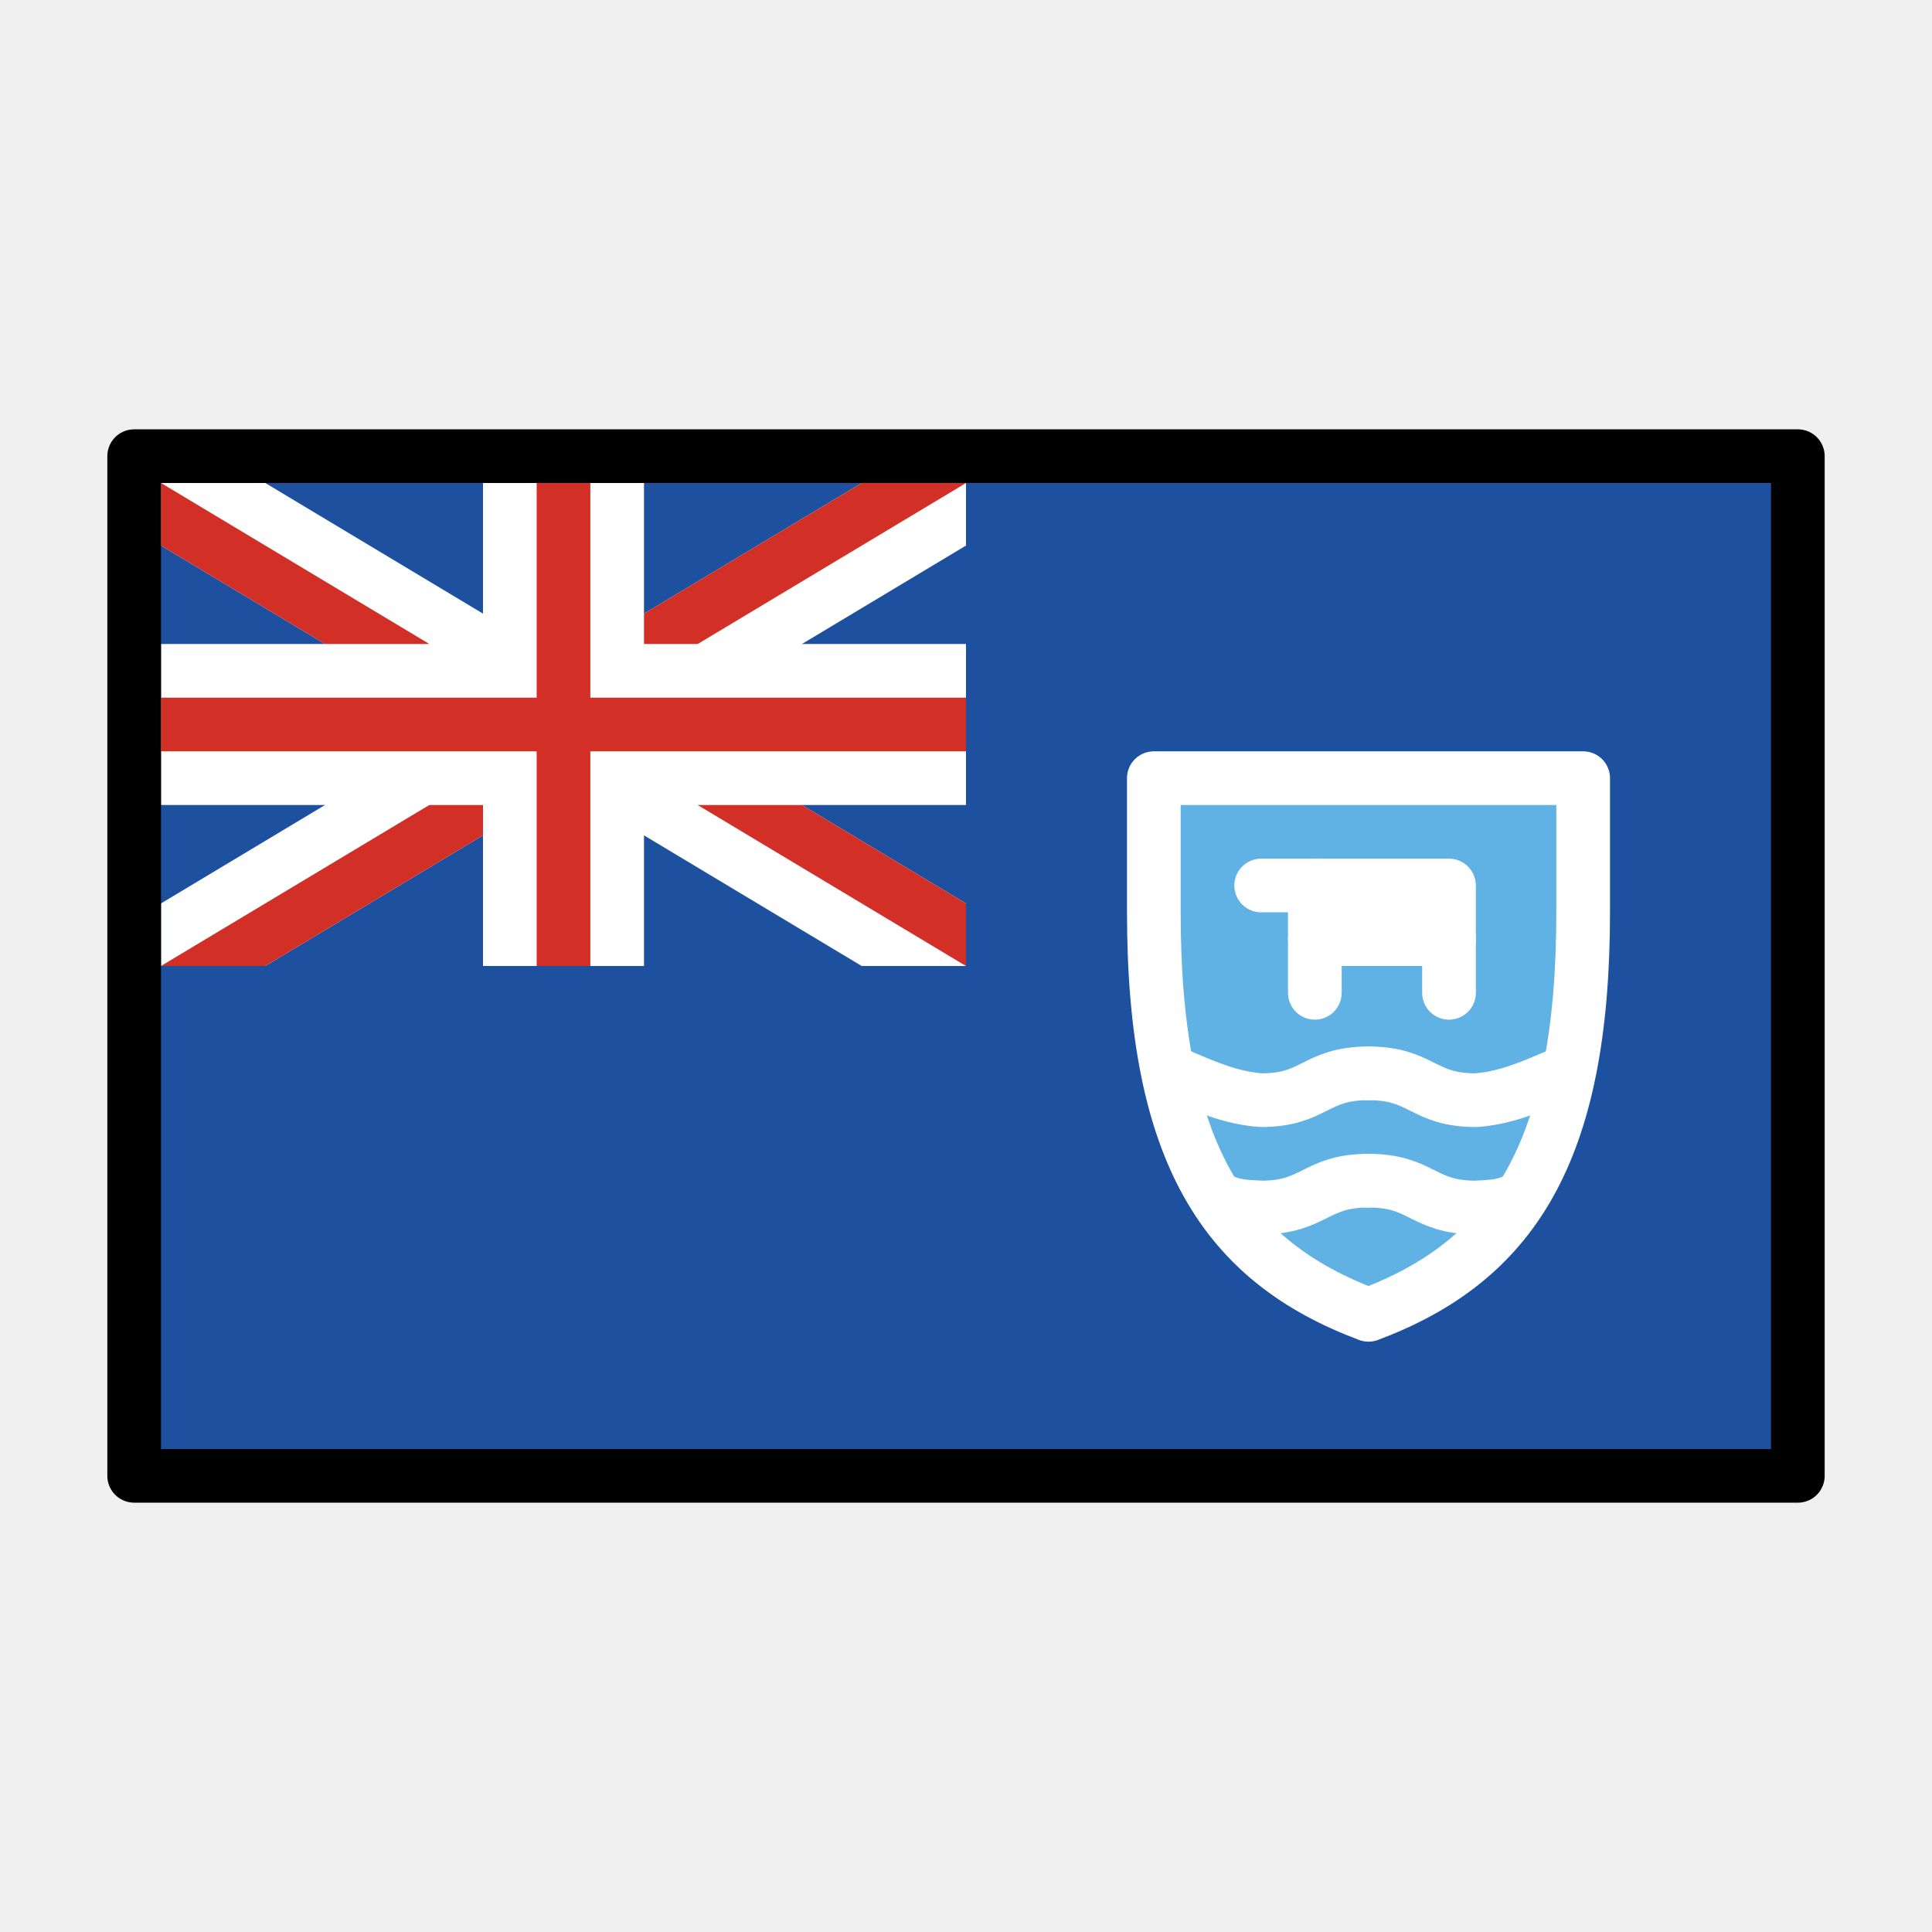
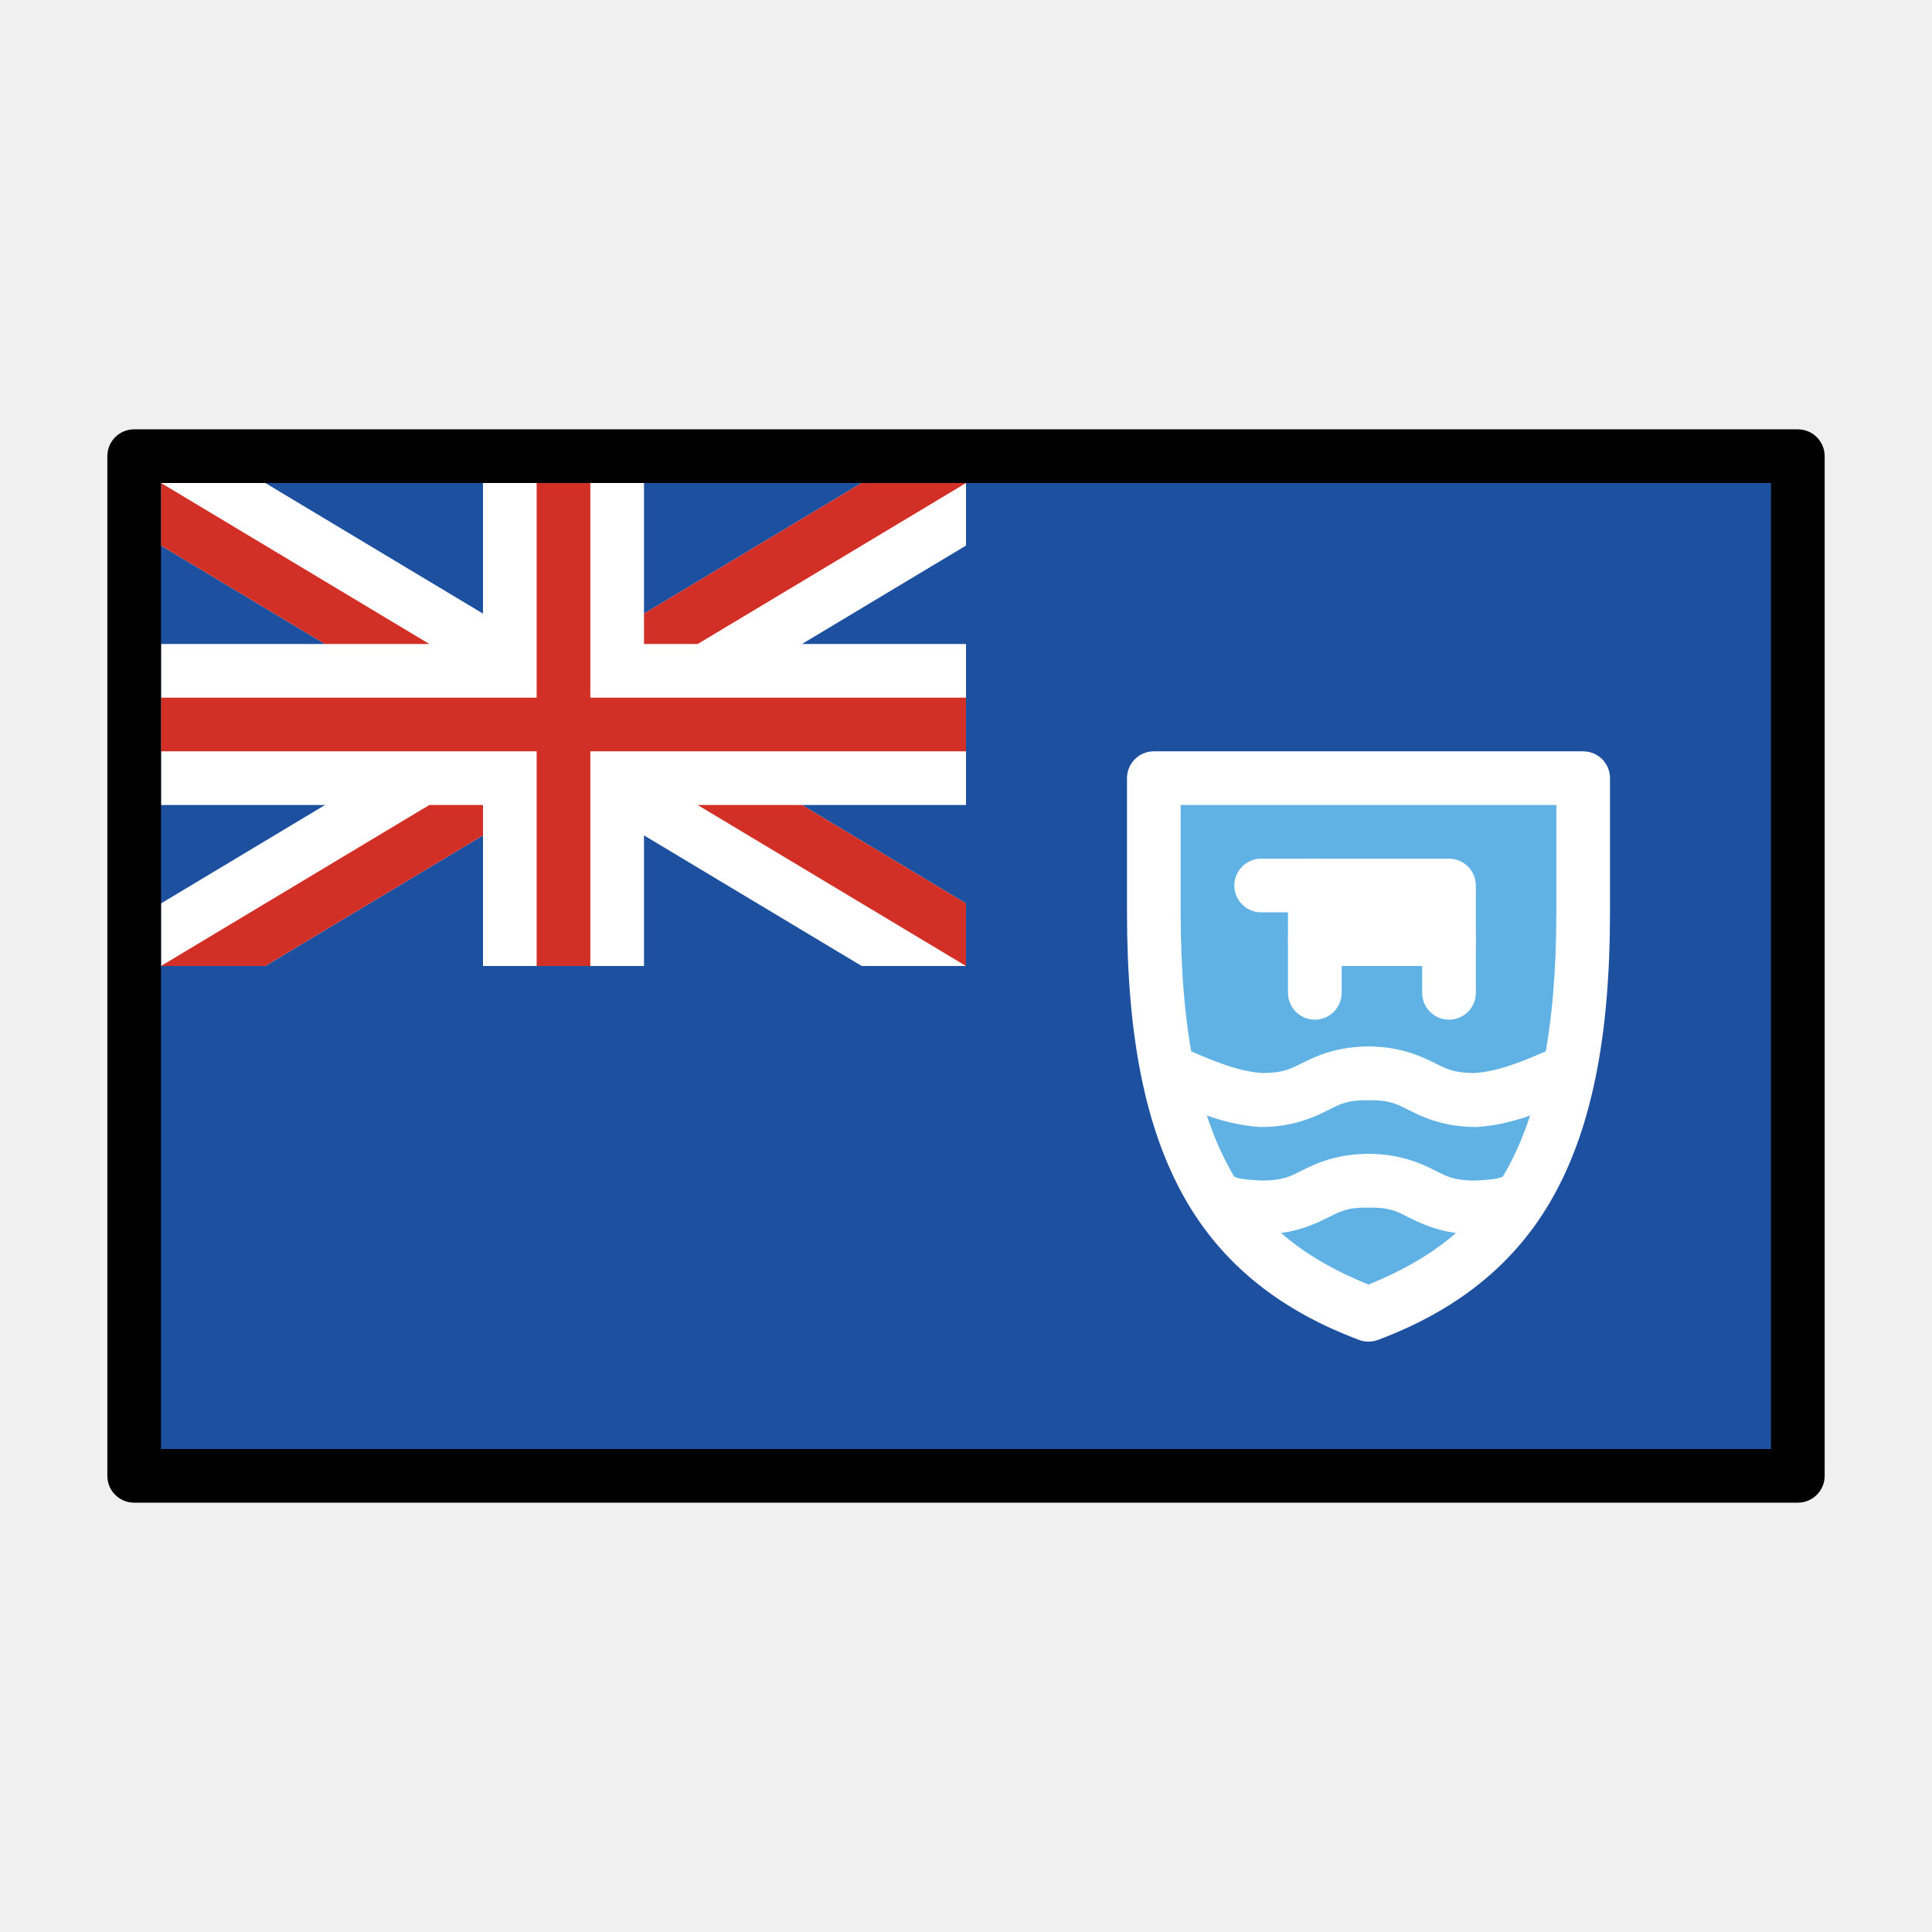
- <svg xmlns="http://www.w3.org/2000/svg" id="emoji" viewBox="0 0 72 72">
-   <g id="color">
-     <rect x="5" y="17" width="62" height="38" fill="#1e50a0" />
-     <g>
-       <polygon fill="#fff" points="9.887 18 6 18 6 20.332 32.113 36 36 36 36 33.668 9.887 18" />
-       <polygon fill="#fff" points="36 20.332 36 18 32.113 18 6 33.668 6 36 9.887 36 36 20.332" />
-       <rect x="6" y="24" width="30" height="6" fill="#fff" />
-       <rect x="18" y="18" width="6" height="18" fill="#fff" />
-       <rect x="20" y="18" width="2" height="18" fill="#d22f27" />
-       <rect x="6" y="26" width="30" height="2" fill="#d22f27" />
-       <polygon fill="#d22f27" points="36 33.668 29.887 30 26 30 36 36 36 35.999 36 33.668" />
-       <polygon fill="#d22f27" points="36 18 32.113 18 24 22.868 24 24 26.001 24 36 18.001 36 18" />
-       <polygon fill="#d22f27" points="6 20.332 12.113 24 16.001 24 6.001 18 6 18.001 6 20.332" />
-       <polygon fill="#d22f27" points="6 36 9.887 36 18 31.132 18 30 16 30 6 35.999 6 36" />
-     </g>
-     <path fill="#61b2e4" d="M59,29v5c0,9-2.667,13-8,15-5.333-2-8-6-8-15V29Z" />
-     <path fill="none" stroke="#fff" stroke-linecap="round" stroke-linejoin="round" stroke-width="2" d="M59,29v5c0,9-2.667,13-8,15-5.333-2-8-6-8-15V29Z" />
-     <rect x="49" y="33" width="5" height="2" fill="none" stroke="#fff" stroke-linecap="round" stroke-linejoin="round" stroke-width="2" />
-     <line x1="54" x2="54" y1="35" y2="37" fill="none" stroke="#fff" stroke-linecap="round" stroke-linejoin="round" stroke-width="2" />
-     <line x1="49" x2="49" y1="35" y2="37" fill="none" stroke="#fff" stroke-linecap="round" stroke-linejoin="round" stroke-width="2" />
-     <line x1="47" x2="49" y1="33" y2="33" fill="none" stroke="#fff" stroke-linecap="round" stroke-linejoin="round" stroke-width="2" />
-     <path stroke="#fff" stroke-linecap="round" stroke-linejoin="round" stroke-width="2" d="M44.035,40.115C45.035,40.548,45.945,40.925,47,41c2,0,2,-1,4,-1" />
-     <path fill="none" stroke="#fff" stroke-linecap="round" stroke-linejoin="round" stroke-width="2" d="M45.721,44.814C46.142,44.978,46.579,44.971,47,45c2,0,2,-1,4,-1" />
-     <path stroke="#fff" stroke-linecap="round" stroke-linejoin="round" stroke-width="2" d="M57.965,40.115C56.965,40.548,56.055,40.925,55,41c-2,0-2-1-4-1" />
-     <path fill="none" stroke="#fff" stroke-linecap="round" stroke-linejoin="round" stroke-width="2" d="M56.279,44.814C55.858,44.978,55.421,44.971,55,45c-2,0-2-1-4-1" />
-   </g>
-   <g id="line">
-     <rect x="5" y="17" width="62" height="38" fill="none" stroke="#000" stroke-linecap="round" stroke-linejoin="round" stroke-width="2" />
-   </g>
+ <svg xmlns="http://www.w3.org/2000/svg" id="emoji" viewBox="0 0 72 72" version="1.1">
+   <defs id="defs102502" />
+   <path id="path102856" style="fill:#1e50a0" d="M 5,17 H 67 V 55 H 5 Z" />
+   <path id="path102826" style="fill:#ffffff" d="M 36,36 V 33.668 L 9.887,18 H 6 v 2.332 L 32.113,36 Z" />
+   <path id="path102829" style="fill:#ffffff" d="M 6,36 H 9.887 L 36,20.332 V 18 H 32.113 L 6,33.668 Z" />
+   <path id="path102832" style="fill:#ffffff" d="m 6,24 h 30 v 6 H 6 Z" />
+   <path id="path102835" style="fill:#ffffff" d="m 18,18 h 6 v 18 h -6 z" />
+   <path id="path102838" style="fill:#d22f27" d="m 20,18 h 2 v 18 h -2 z" />
+   <path id="path102841" style="fill:#d22f27" d="m 6,26 h 30 v 2 H 6 Z" />
+   <path id="path102844" style="fill:#d22f27" d="M 36,35.999 V 33.668 L 29.887,30 H 26 l 10,6 z" />
+   <path id="path102847" style="fill:#d22f27" d="M 26.001,24 36,18.001 V 18 H 32.113 L 24,22.868 V 24 Z" />
+   <path id="path102850" style="fill:#d22f27" d="m 6,18.001 v 2.331 L 12.113,24 h 3.888 l -10,-6 z" />
+   <path id="path102853" style="fill:#d22f27" d="M 16,30 6,35.999 V 36 H 9.887 L 18,31.132 V 30 Z" />
+   <path fill="#61b2e4" d="m 59,29 v 5 c 0,9 -2.667,13 -8,15 -5.333,-2 -8,-6 -8,-15 v -5 z" id="path102823" />
+   <path style="color:#000000;fill:#ffffff;stroke-linecap:round;stroke-linejoin:round;-inkscape-stroke:none" d="m 43,28 a 1,1 0 0 0 -1,1 v 5 c 0,4.599 0.675,8.025 2.129,10.615 1.454,2.59 3.699,4.263 6.52,5.32 a 1,1 0 0 0 0.703,0 c 2.821,-1.058 5.065,-2.73 6.52,-5.32 C 59.325,42.025 60,38.599 60,34 v -5 a 1,1 0 0 0 -1,-1 z m 1,2 h 14 v 4 c 0,4.401 -0.659,7.475 -1.871,9.635 C 54.983,45.677 53.298,46.941 51,47.873 48.702,46.941 47.017,45.677 45.871,43.635 44.659,41.475 44,38.401 44,34 Z" id="path102787" />
+   <path style="color:#000000;fill:#ffffff;stroke-linecap:round;stroke-linejoin:round" d="m 49,32 a 1,1 0 0 0 -1,1 v 2 a 1,1 0 0 0 1,1 h 5 a 1,1 0 0 0 1,-1 v -2 a 1,1 0 0 0 -1,-1 z" id="path102808" />
+   <path style="color:#000000;fill:#ffffff;stroke-linecap:round;stroke-linejoin:round" d="m 54,34 a 1,1 0 0 0 -1,1 v 2 a 1,1 0 0 0 1,1 1,1 0 0 0 1,-1 v -2 a 1,1 0 0 0 -1,-1 z" id="path102811" />
+   <path style="color:#000000;fill:#ffffff;stroke-linecap:round;stroke-linejoin:round" d="m 49,34 a 1,1 0 0 0 -1,1 v 2 a 1,1 0 0 0 1,1 1,1 0 0 0 1,-1 v -2 a 1,1 0 0 0 -1,-1 z" id="path102814" />
+   <path style="color:#000000;fill:#ffffff;stroke-linecap:round;stroke-linejoin:round" d="m 47,32 a 1,1 0 0 0 -1,1 1,1 0 0 0 1,1 h 2 a 1,1 0 0 0 1,-1 1,1 0 0 0 -1,-1 z" id="path102817" />
+   <path style="color:#000000;fill:#000000;stroke-width:2;stroke-linecap:round;stroke-linejoin:round" d="m 44.035,40.115 c 1,0.433 1.91,0.81 2.965,0.885 2,0 2,-1 4,-1" id="path102793" />
+   <path style="color:#000000;fill:#ffffff;stroke-linecap:round;stroke-linejoin:round" d="m 51,39 c -1.167,0 -1.947,0.355 -2.447,0.605 -0.489,0.244 -0.73,0.378 -1.518,0.385 -0.846,-0.067 -1.626,-0.37 -2.604,-0.793 a 1,1 0 0 0 -1.314,0.52 1,1 0 0 0 0.52,1.316 c 1.009,0.437 2.042,0.876 3.293,0.965 A 1,1 0 0 0 47,42 c 1.167,0 1.947,-0.355 2.447,-0.605 C 49.947,41.145 50.167,41 51,41 a 1,1 0 0 0 1,-1 1,1 0 0 0 -1,-1 z" id="path102790" />
+   <path style="color:#000000;fill:#ffffff;stroke-linecap:round;stroke-linejoin:round" d="m 51,43 c -1.167,0 -1.947,0.355 -2.447,0.605 -0.494,0.247 -0.725,0.387 -1.535,0.391 -0.438,-0.029 -0.75,-0.042 -0.934,-0.113 a 1,1 0 0 0 -1.295,0.568 1,1 0 0 0 0.568,1.295 c 0.648,0.252 1.212,0.227 1.574,0.252 A 1,1 0 0 0 47,46 c 1.167,0 1.947,-0.355 2.447,-0.605 C 49.947,45.145 50.167,45 51,45 a 1,1 0 0 0 1,-1 1,1 0 0 0 -1,-1 z" id="path102796" />
+   <path style="color:#000000;fill:#000000;stroke-width:2;stroke-linecap:round;stroke-linejoin:round" d="m 57.965,40.115 c -1,0.433 -1.91,0.81 -2.965,0.885 -2,0 -2,-1 -4,-1" id="path102802" />
+   <path style="color:#000000;fill:#ffffff;stroke-linecap:round;stroke-linejoin:round" d="m 51,39 a 1,1 0 0 0 -1,1 1,1 0 0 0 1,1 c 0.833,0 1.053,0.145 1.553,0.395 C 53.053,41.645 53.833,42 55,42 a 1,1 0 0 0 0.07,-0.002 c 1.251,-0.089 2.284,-0.528 3.293,-0.965 A 1,1 0 0 0 58.883,39.717 1,1 0 0 0 57.568,39.197 c -0.978,0.423 -1.758,0.726 -2.604,0.793 -0.787,-0.006 -1.029,-0.14 -1.518,-0.385 C 52.947,39.355 52.167,39 51,39 Z" id="path102799" />
+   <path style="color:#000000;fill:#ffffff;stroke-linecap:round;stroke-linejoin:round" d="m 51,43 a 1,1 0 0 0 -1,1 1,1 0 0 0 1,1 c 0.833,0 1.053,0.145 1.553,0.395 C 53.053,45.645 53.833,46 55,46 a 1,1 0 0 0 0.068,-0.002 c 0.363,-0.025 0.926,4.96e-4 1.574,-0.252 a 1,1 0 0 0 0.568,-1.295 1,1 0 0 0 -1.295,-0.568 c -0.184,0.072 -0.495,0.084 -0.934,0.113 C 54.172,43.993 53.942,43.853 53.447,43.605 52.947,43.355 52.167,43 51,43 Z" id="path102805" />
+   <path style="color:#000000;fill:#000000;stroke-linecap:round;stroke-linejoin:round" d="m 5,16 a 1,1 0 0 0 -1,1 v 38 a 1,1 0 0 0 1,1 h 62 a 1,1 0 0 0 1,-1 V 17 a 1,1 0 0 0 -1,-1 z m 1,2 H 66 V 54 H 6 Z" id="path102820" />
</svg>
